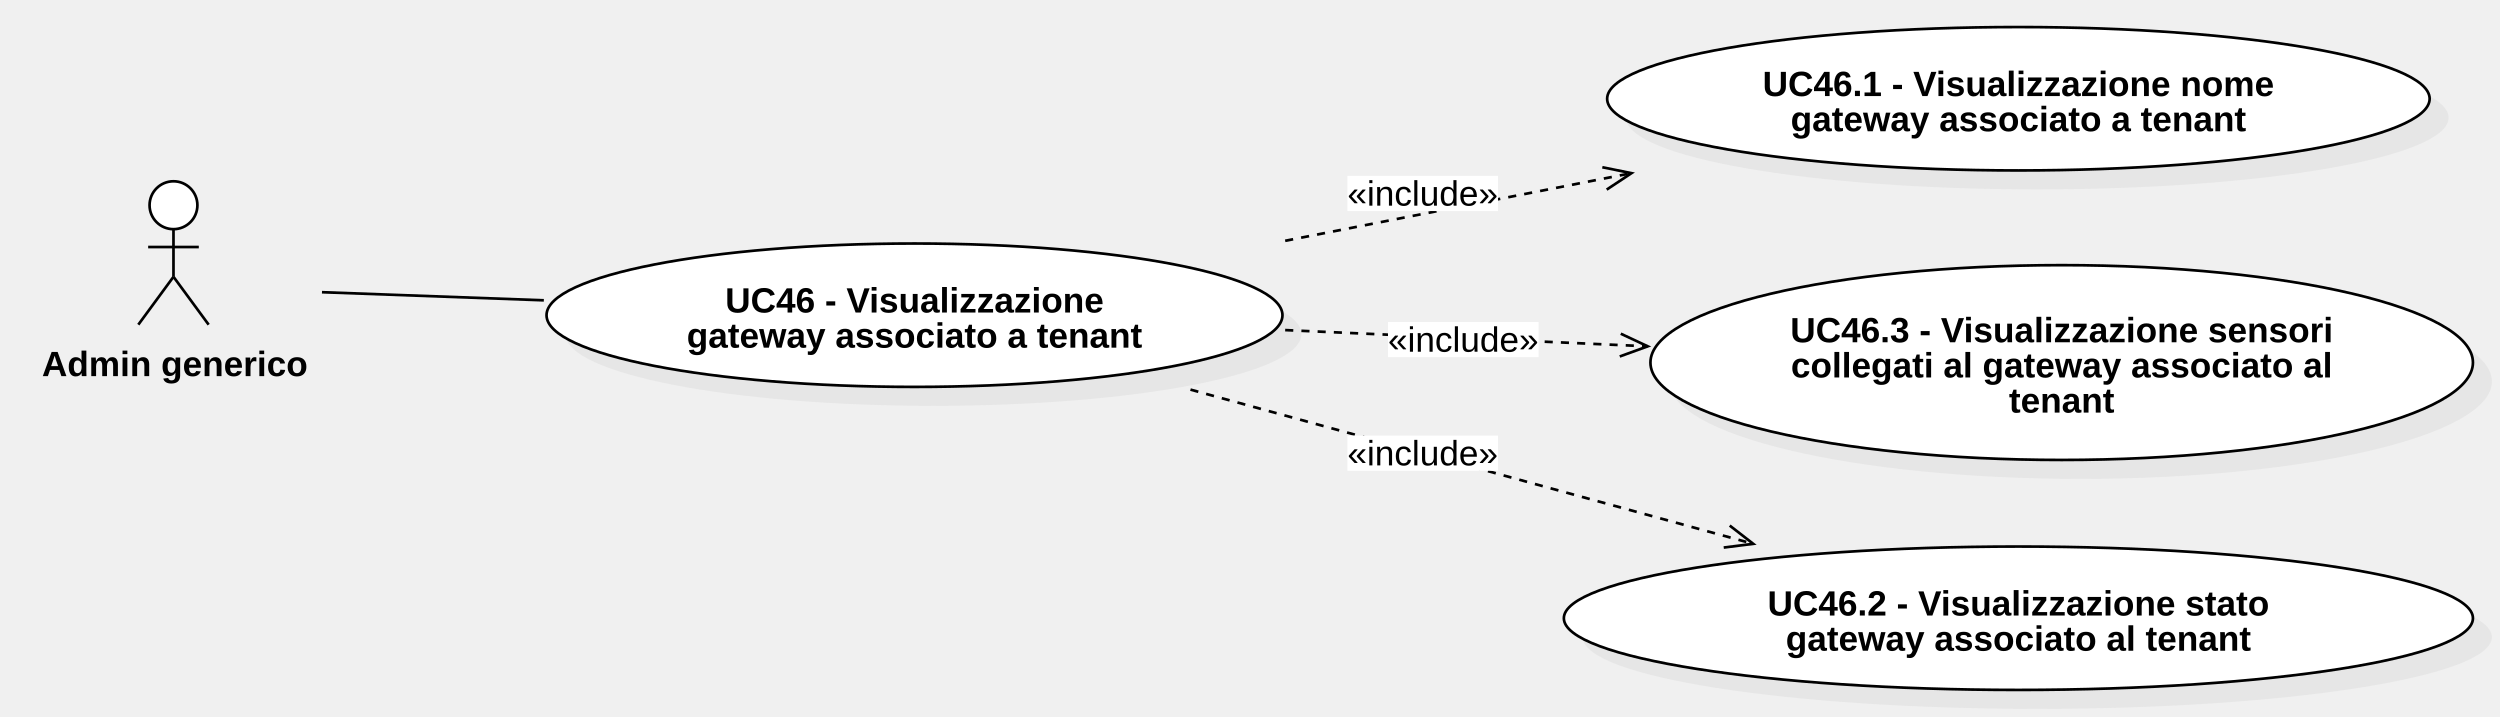
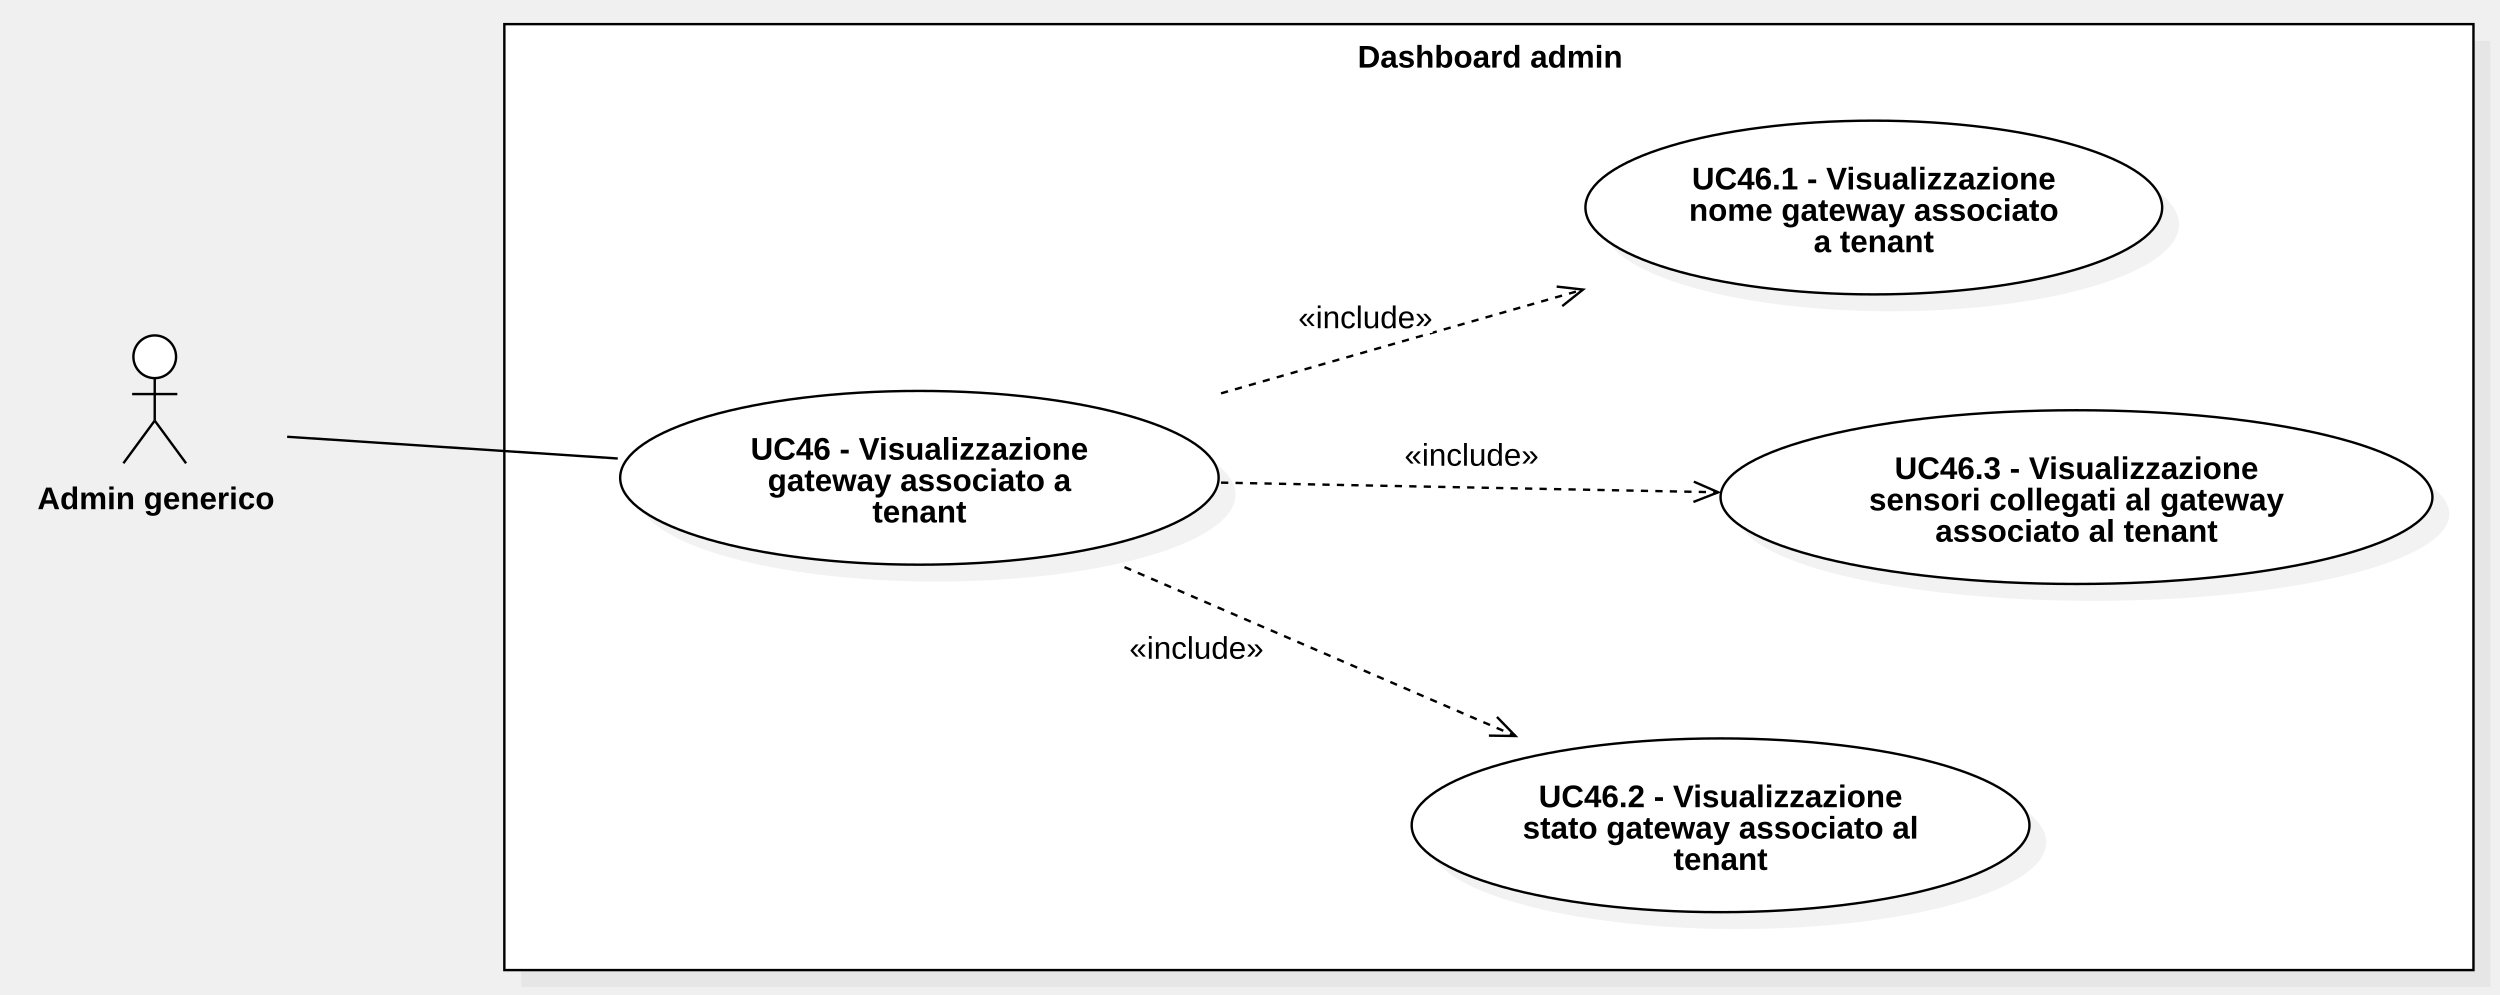
- <svg xmlns="http://www.w3.org/2000/svg" version="1.1" width="924" height="265">
+ <svg xmlns="http://www.w3.org/2000/svg" version="1.1" width="1036" height="412">
  <defs />
  <g>
    <g>
-       <path fill="#ffffff" stroke="none" paint-order="stroke fill markers" d=" M 55.278 75.85 C 55.278 70.962 59.236 67 64.118 67 C 69 67 72.958 70.962 72.958 75.85 C 72.958 80.738 69 84.7 64.118 84.7 C 59.236 84.7 55.278 80.738 55.278 75.85 Z" />
+       <rect fill="#C0C0C0" stroke="none" x="681" y="478" width="816" height="392" transform="matrix(1 0 0 1 -465 -461)" fill-opacity="0.2" />
    </g>
    <g>
-       <path fill="none" stroke="#000000" paint-order="fill stroke markers" d=" M 55.278 75.85 C 55.278 70.962 59.236 67 64.118 67 C 69 67 72.958 70.962 72.958 75.85 C 72.958 80.738 69 84.7 64.118 84.7 C 59.236 84.7 55.278 80.738 55.278 75.85 Z" stroke-miterlimit="10" stroke-dasharray="" />
+       <rect fill="#ffffff" stroke="none" x="674" y="471" width="816" height="392" transform="matrix(1 0 0 1 -465 -461)" />
    </g>
    <g>
-       <path fill="none" stroke="#000000" paint-order="fill stroke markers" d=" M 64.118 84.7 L 64.118 102.3" stroke-miterlimit="10" stroke-dasharray="" />
-     </g>
-     <g>
-       <path fill="none" stroke="#000000" paint-order="fill stroke markers" d=" M 54.758 91.3 L 73.478 91.3" stroke-miterlimit="10" stroke-dasharray="" />
-     </g>
-     <g>
-       <path fill="none" stroke="#000000" paint-order="fill stroke markers" d=" M 64.118 102.3 L 51.118 120" stroke-miterlimit="10" stroke-dasharray="" />
-     </g>
-     <g>
-       <path fill="none" stroke="#000000" paint-order="fill stroke markers" d=" M 64.118 102.3 L 77.118 120" stroke-miterlimit="10" stroke-dasharray="" />
+       <path fill="none" stroke="#000000" paint-order="fill stroke markers" d=" M 209 10 L 1025 10 L 1025 402 L 209 402 L 209 10 Z Z" stroke-miterlimit="10" stroke-dasharray="" />
    </g>
    <g>
      <g>
        <path fill="none" stroke="none" />
-         <text fill="#000000" stroke="none" font-family="Arial" font-size="13px" font-style="normal" font-weight="bold" text-decoration="undefined" x="251.618" y="609.5" text-anchor="middle" dominant-baseline="central" transform="matrix(1 0 0 1 -187 -475)">Admin generico</text>
+         <text fill="#000000" stroke="none" font-family="Arial" font-size="13px" font-style="normal" font-weight="bold" text-decoration="undefined" x="1082.5" y="484.5" text-anchor="middle" dominant-baseline="central" transform="matrix(1 0 0 1 -465 -461)">Dashboard admin</text>
      </g>
    </g>
    <g>
-       <path fill="#C0C0C0" stroke="none" paint-order="stroke fill markers" d=" M 209 123.5 C 209 108.864 269.889 97 345 97 C 420.111 97 481 108.864 481 123.5 C 481 138.136 420.111 150 345 150 C 269.889 150 209 138.136 209 123.5 Z" fill-opacity="0.2" />
+       <path fill="#ffffff" stroke="none" paint-order="stroke fill markers" d=" M 55.278 147.85 C 55.278 142.962 59.236 139 64.118 139 C 69 139 72.958 142.962 72.958 147.85 C 72.958 152.738 69 156.7 64.118 156.7 C 59.236 156.7 55.278 152.738 55.278 147.85 Z" />
    </g>
    <g>
-       <path fill="#ffffff" stroke="none" paint-order="stroke fill markers" d=" M 202 116.5 C 202 101.864 262.889 90 338 90 C 413.111 90 474 101.864 474 116.5 C 474 131.136 413.111 143 338 143 C 262.889 143 202 131.136 202 116.5 Z" />
+       <path fill="none" stroke="#000000" paint-order="fill stroke markers" d=" M 55.278 147.85 C 55.278 142.962 59.236 139 64.118 139 C 69 139 72.958 142.962 72.958 147.85 C 72.958 152.738 69 156.7 64.118 156.7 C 59.236 156.7 55.278 152.738 55.278 147.85 Z" stroke-miterlimit="10" stroke-dasharray="" />
    </g>
    <g>
-       <path fill="none" stroke="#000000" paint-order="fill stroke markers" d=" M 202 116.5 C 202 101.864 262.889 90 338 90 C 413.111 90 474 101.864 474 116.5 C 474 131.136 413.111 143 338 143 C 262.889 143 202 131.136 202 116.5 Z" stroke-miterlimit="10" stroke-dasharray="" />
+       <path fill="none" stroke="#000000" paint-order="fill stroke markers" d=" M 64.118 156.7 L 64.118 174.3" stroke-miterlimit="10" stroke-dasharray="" />
+     </g>
+     <g>
+       <path fill="none" stroke="#000000" paint-order="fill stroke markers" d=" M 54.758 163.3 L 73.478 163.3" stroke-miterlimit="10" stroke-dasharray="" />
+     </g>
+     <g>
+       <path fill="none" stroke="#000000" paint-order="fill stroke markers" d=" M 64.118 174.3 L 51.118 192" stroke-miterlimit="10" stroke-dasharray="" />
+     </g>
+     <g>
+       <path fill="none" stroke="#000000" paint-order="fill stroke markers" d=" M 64.118 174.3 L 77.118 192" stroke-miterlimit="10" stroke-dasharray="" />
    </g>
    <g>
      <g>
        <path fill="none" stroke="none" />
-         <text fill="#000000" stroke="none" font-family="Arial" font-size="13px" font-style="normal" font-weight="bold" text-decoration="undefined" x="525" y="586" text-anchor="middle" dominant-baseline="central" transform="matrix(1 0 0 1 -187 -475)">UC46 - Visualizzazione</text>
-         <text fill="#000000" stroke="none" font-family="Arial" font-size="13px" font-style="normal" font-weight="bold" text-decoration="undefined" x="525" y="599" text-anchor="middle" dominant-baseline="central" transform="matrix(1 0 0 1 -187 -475)">gateway associato a tenant</text>
+         <text fill="#000000" stroke="none" font-family="Arial" font-size="13px" font-style="normal" font-weight="bold" text-decoration="undefined" x="529.618" y="667.5" text-anchor="middle" dominant-baseline="central" transform="matrix(1 0 0 1 -465 -461)">Admin generico</text>
      </g>
    </g>
    <g>
-       <path fill="#C0C0C0" stroke="none" paint-order="stroke fill markers" d=" M 601 43.5 C 601 28.864 669.053 17 753 17 C 836.947 17 905 28.864 905 43.5 C 905 58.136 836.947 70 753 70 C 669.053 70 601 58.136 601 43.5 Z" fill-opacity="0.2" />
+       <path fill="#C0C0C0" stroke="none" paint-order="stroke fill markers" d=" M 264 205 C 264 185.118 319.517 169 388 169 C 456.483 169 512 185.118 512 205 C 512 224.882 456.483 241 388 241 C 319.517 241 264 224.882 264 205 Z" fill-opacity="0.2" />
    </g>
    <g>
-       <path fill="#ffffff" stroke="none" paint-order="stroke fill markers" d=" M 594 36.5 C 594 21.864 662.053 10 746 10 C 829.947 10 898 21.864 898 36.5 C 898 51.136 829.947 63 746 63 C 662.053 63 594 51.136 594 36.5 Z" />
+       <path fill="#ffffff" stroke="none" paint-order="stroke fill markers" d=" M 257 198 C 257 178.118 312.517 162 381 162 C 449.483 162 505 178.118 505 198 C 505 217.882 449.483 234 381 234 C 312.517 234 257 217.882 257 198 Z" />
    </g>
    <g>
-       <path fill="none" stroke="#000000" paint-order="fill stroke markers" d=" M 594 36.5 C 594 21.864 662.053 10 746 10 C 829.947 10 898 21.864 898 36.5 C 898 51.136 829.947 63 746 63 C 662.053 63 594 51.136 594 36.5 Z" stroke-miterlimit="10" stroke-dasharray="" />
+       <path fill="none" stroke="#000000" paint-order="fill stroke markers" d=" M 257 198 C 257 178.118 312.517 162 381 162 C 449.483 162 505 178.118 505 198 C 505 217.882 449.483 234 381 234 C 312.517 234 257 217.882 257 198 Z" stroke-miterlimit="10" stroke-dasharray="" />
    </g>
    <g>
      <g>
        <path fill="none" stroke="none" />
-         <text fill="#000000" stroke="none" font-family="Arial" font-size="13px" font-style="normal" font-weight="bold" text-decoration="undefined" x="933" y="506" text-anchor="middle" dominant-baseline="central" transform="matrix(1 0 0 1 -187 -475)">UC46.1 - Visualizzazione nome</text>
-         <text fill="#000000" stroke="none" font-family="Arial" font-size="13px" font-style="normal" font-weight="bold" text-decoration="undefined" x="933" y="519" text-anchor="middle" dominant-baseline="central" transform="matrix(1 0 0 1 -187 -475)">gateway associato a tenant</text>
+         <text fill="#000000" stroke="none" font-family="Arial" font-size="13px" font-style="normal" font-weight="bold" text-decoration="undefined" x="846" y="647" text-anchor="middle" dominant-baseline="central" transform="matrix(1 0 0 1 -465 -461)">UC46 - Visualizzazione</text>
+         <text fill="#000000" stroke="none" font-family="Arial" font-size="13px" font-style="normal" font-weight="bold" text-decoration="undefined" x="846" y="660" text-anchor="middle" dominant-baseline="central" transform="matrix(1 0 0 1 -465 -461)">gateway associato a</text>
+         <text fill="#000000" stroke="none" font-family="Arial" font-size="13px" font-style="normal" font-weight="bold" text-decoration="undefined" x="846" y="673" text-anchor="middle" dominant-baseline="central" transform="matrix(1 0 0 1 -465 -461)">tenant</text>
      </g>
    </g>
    <g>
-       <path fill="#C0C0C0" stroke="none" paint-order="stroke fill markers" d=" M 585 235.5 C 585 220.864 660.216 209 753 209 C 845.784 209 921 220.864 921 235.5 C 921 250.136 845.784 262 753 262 C 660.216 262 585 250.136 585 235.5 Z" fill-opacity="0.2" />
+       <path fill="#C0C0C0" stroke="none" paint-order="stroke fill markers" d=" M 664 93 C 664 73.118 717.502 57 783.5 57 C 849.498 57 903 73.118 903 93 C 903 112.882 849.498 129 783.5 129 C 717.502 129 664 112.882 664 93 Z" fill-opacity="0.2" />
    </g>
    <g>
-       <path fill="#ffffff" stroke="none" paint-order="stroke fill markers" d=" M 578 228.5 C 578 213.864 653.216 202 746 202 C 838.784 202 914 213.864 914 228.5 C 914 243.136 838.784 255 746 255 C 653.216 255 578 243.136 578 228.5 Z" />
+       <path fill="#ffffff" stroke="none" paint-order="stroke fill markers" d=" M 657 86 C 657 66.118 710.502 50 776.5 50 C 842.498 50 896 66.118 896 86 C 896 105.882 842.498 122 776.5 122 C 710.502 122 657 105.882 657 86 Z" />
    </g>
    <g>
-       <path fill="none" stroke="#000000" paint-order="fill stroke markers" d=" M 578 228.5 C 578 213.864 653.216 202 746 202 C 838.784 202 914 213.864 914 228.5 C 914 243.136 838.784 255 746 255 C 653.216 255 578 243.136 578 228.5 Z" stroke-miterlimit="10" stroke-dasharray="" />
+       <path fill="none" stroke="#000000" paint-order="fill stroke markers" d=" M 657 86 C 657 66.118 710.502 50 776.5 50 C 842.498 50 896 66.118 896 86 C 896 105.882 842.498 122 776.5 122 C 710.502 122 657 105.882 657 86 Z" stroke-miterlimit="10" stroke-dasharray="" />
    </g>
    <g>
      <g>
        <path fill="none" stroke="none" />
-         <text fill="#000000" stroke="none" font-family="Arial" font-size="13px" font-style="normal" font-weight="bold" text-decoration="undefined" x="933" y="698" text-anchor="middle" dominant-baseline="central" transform="matrix(1 0 0 1 -187 -475)">UC46.2 - Visualizzazione stato</text>
-         <text fill="#000000" stroke="none" font-family="Arial" font-size="13px" font-style="normal" font-weight="bold" text-decoration="undefined" x="933" y="711" text-anchor="middle" dominant-baseline="central" transform="matrix(1 0 0 1 -187 -475)">gateway associato al tenant</text>
+         <text fill="#000000" stroke="none" font-family="Arial" font-size="13px" font-style="normal" font-weight="bold" text-decoration="undefined" x="1241.5" y="535" text-anchor="middle" dominant-baseline="central" transform="matrix(1 0 0 1 -465 -461)">UC46.1 - Visualizzazione</text>
+         <text fill="#000000" stroke="none" font-family="Arial" font-size="13px" font-style="normal" font-weight="bold" text-decoration="undefined" x="1241.5" y="548" text-anchor="middle" dominant-baseline="central" transform="matrix(1 0 0 1 -465 -461)">nome gateway associato</text>
+         <text fill="#000000" stroke="none" font-family="Arial" font-size="13px" font-style="normal" font-weight="bold" text-decoration="undefined" x="1241.5" y="561" text-anchor="middle" dominant-baseline="central" transform="matrix(1 0 0 1 -465 -461)">a tenant</text>
      </g>
    </g>
    <g>
-       <path fill="#C0C0C0" stroke="none" paint-order="stroke fill markers" d=" M 617 141 C 617 121.118 685.053 105 769 105 C 852.947 105 921 121.118 921 141 C 921 160.882 852.947 177 769 177 C 685.053 177 617 160.882 617 141 Z" fill-opacity="0.2" />
+       <path fill="#C0C0C0" stroke="none" paint-order="stroke fill markers" d=" M 592 349 C 592 329.118 649.308 313 720 313 C 790.692 313 848 329.118 848 349 C 848 368.882 790.692 385 720 385 C 649.308 385 592 368.882 592 349 Z" fill-opacity="0.2" />
    </g>
    <g>
-       <path fill="#ffffff" stroke="none" paint-order="stroke fill markers" d=" M 610 134 C 610 114.118 678.053 98 762 98 C 845.947 98 914 114.118 914 134 C 914 153.882 845.947 170 762 170 C 678.053 170 610 153.882 610 134 Z" />
+       <path fill="#ffffff" stroke="none" paint-order="stroke fill markers" d=" M 585 342 C 585 322.118 642.308 306 713 306 C 783.692 306 841 322.118 841 342 C 841 361.882 783.692 378 713 378 C 642.308 378 585 361.882 585 342 Z" />
    </g>
    <g>
-       <path fill="none" stroke="#000000" paint-order="fill stroke markers" d=" M 610 134 C 610 114.118 678.053 98 762 98 C 845.947 98 914 114.118 914 134 C 914 153.882 845.947 170 762 170 C 678.053 170 610 153.882 610 134 Z" stroke-miterlimit="10" stroke-dasharray="" />
+       <path fill="none" stroke="#000000" paint-order="fill stroke markers" d=" M 585 342 C 585 322.118 642.308 306 713 306 C 783.692 306 841 322.118 841 342 C 841 361.882 783.692 378 713 378 C 642.308 378 585 361.882 585 342 Z" stroke-miterlimit="10" stroke-dasharray="" />
    </g>
    <g>
      <g>
        <path fill="none" stroke="none" />
-         <text fill="#000000" stroke="none" font-family="Arial" font-size="13px" font-style="normal" font-weight="bold" text-decoration="undefined" x="949" y="597" text-anchor="middle" dominant-baseline="central" transform="matrix(1 0 0 1 -187 -475)">UC46.3 - Visualizzazione sensori</text>
-         <text fill="#000000" stroke="none" font-family="Arial" font-size="13px" font-style="normal" font-weight="bold" text-decoration="undefined" x="949" y="610" text-anchor="middle" dominant-baseline="central" transform="matrix(1 0 0 1 -187 -475)">collegati al gateway associato al</text>
-         <text fill="#000000" stroke="none" font-family="Arial" font-size="13px" font-style="normal" font-weight="bold" text-decoration="undefined" x="949" y="623" text-anchor="middle" dominant-baseline="central" transform="matrix(1 0 0 1 -187 -475)">tenant</text>
+         <text fill="#000000" stroke="none" font-family="Arial" font-size="13px" font-style="normal" font-weight="bold" text-decoration="undefined" x="1178" y="791" text-anchor="middle" dominant-baseline="central" transform="matrix(1 0 0 1 -465 -461)">UC46.2 - Visualizzazione</text>
+         <text fill="#000000" stroke="none" font-family="Arial" font-size="13px" font-style="normal" font-weight="bold" text-decoration="undefined" x="1178" y="804" text-anchor="middle" dominant-baseline="central" transform="matrix(1 0 0 1 -465 -461)">stato gateway associato al</text>
+         <text fill="#000000" stroke="none" font-family="Arial" font-size="13px" font-style="normal" font-weight="bold" text-decoration="undefined" x="1178" y="817" text-anchor="middle" dominant-baseline="central" transform="matrix(1 0 0 1 -465 -461)">tenant</text>
      </g>
    </g>
    <g>
-       <path fill="none" stroke="#000000" paint-order="fill stroke markers" d=" M 475 89 L 603 64" stroke-miterlimit="10" stroke-dasharray="3" />
+       <path fill="#C0C0C0" stroke="none" paint-order="stroke fill markers" d=" M 720 213 C 720 193.118 786.038 177 867.5 177 C 948.962 177 1015 193.118 1015 213 C 1015 232.882 948.962 249 867.5 249 C 786.038 249 720 232.882 720 213 Z" fill-opacity="0.2" />
    </g>
    <g>
-       <path fill="none" stroke="#000000" paint-order="fill stroke markers" d=" M 593.833 70.08 L 603 64 L 592.219 61.817" stroke-miterlimit="10" stroke-dasharray="" />
+       <path fill="#ffffff" stroke="none" paint-order="stroke fill markers" d=" M 713 206 C 713 186.118 779.038 170 860.5 170 C 941.962 170 1008 186.118 1008 206 C 1008 225.882 941.962 242 860.5 242 C 779.038 242 713 225.882 713 206 Z" />
    </g>
    <g>
-       <rect fill="#ffffff" stroke="none" x="685" y="540" width="55.656" height="13" transform="matrix(1 0 0 1 -187 -475)" />
+       <path fill="none" stroke="#000000" paint-order="fill stroke markers" d=" M 713 206 C 713 186.118 779.038 170 860.5 170 C 941.962 170 1008 186.118 1008 206 C 1008 225.882 941.962 242 860.5 242 C 779.038 242 713 225.882 713 206 Z" stroke-miterlimit="10" stroke-dasharray="" />
    </g>
    <g>
      <g>
        <path fill="none" stroke="none" />
-         <text fill="#000000" stroke="none" font-family="Arial" font-size="13px" font-style="normal" font-weight="normal" text-decoration="undefined" x="712.828" y="546.5" text-anchor="middle" dominant-baseline="central" transform="matrix(1 0 0 1 -187 -475)">«include»</text>
+         <text fill="#000000" stroke="none" font-family="Arial" font-size="13px" font-style="normal" font-weight="bold" text-decoration="undefined" x="1325.5" y="655" text-anchor="middle" dominant-baseline="central" transform="matrix(1 0 0 1 -465 -461)">UC46.3 - Visualizzazione</text>
+         <text fill="#000000" stroke="none" font-family="Arial" font-size="13px" font-style="normal" font-weight="bold" text-decoration="undefined" x="1325.5" y="668" text-anchor="middle" dominant-baseline="central" transform="matrix(1 0 0 1 -465 -461)">sensori collegati al gateway</text>
+         <text fill="#000000" stroke="none" font-family="Arial" font-size="13px" font-style="normal" font-weight="bold" text-decoration="undefined" x="1325.5" y="681" text-anchor="middle" dominant-baseline="central" transform="matrix(1 0 0 1 -465 -461)">associato al tenant</text>
      </g>
    </g>
    <g>
-       <path fill="none" stroke="#000000" paint-order="fill stroke markers" d=" M 475 122 L 609 128" stroke-miterlimit="10" stroke-dasharray="3" />
+       <path fill="none" stroke="#000000" paint-order="fill stroke markers" d=" M 506 163 L 656 120" stroke-miterlimit="10" stroke-dasharray="3" />
    </g>
    <g>
-       <path fill="none" stroke="#000000" paint-order="fill stroke markers" d=" M 598.659 131.751 L 609 128 L 599.036 123.34" stroke-miterlimit="10" stroke-dasharray="" />
+       <path fill="none" stroke="#000000" paint-order="fill stroke markers" d=" M 647.391 126.847 L 656 120 L 645.071 118.754" stroke-miterlimit="10" stroke-dasharray="" />
    </g>
    <g>
-       <rect fill="#ffffff" stroke="none" x="700" y="594" width="55.656" height="13" transform="matrix(1 0 0 1 -187 -475)" />
+       <rect fill="#ffffff" stroke="none" x="1003" y="586" width="55.656" height="13" transform="matrix(1 0 0 1 -465 -461)" />
    </g>
    <g>
      <g>
        <path fill="none" stroke="none" />
-         <text fill="#000000" stroke="none" font-family="Arial" font-size="13px" font-style="normal" font-weight="normal" text-decoration="undefined" x="727.828" y="600.5" text-anchor="middle" dominant-baseline="central" transform="matrix(1 0 0 1 -187 -475)">«include»</text>
+         <text fill="#000000" stroke="none" font-family="Arial" font-size="13px" font-style="normal" font-weight="normal" text-decoration="undefined" x="1030.828" y="592.5" text-anchor="middle" dominant-baseline="central" transform="matrix(1 0 0 1 -465 -461)">«include»</text>
      </g>
    </g>
    <g>
-       <path fill="none" stroke="#000000" paint-order="fill stroke markers" d=" M 440 144 L 648 201" stroke-miterlimit="10" stroke-dasharray="3" />
+       <path fill="none" stroke="#000000" paint-order="fill stroke markers" d=" M 506 200 L 712 204" stroke-miterlimit="10" stroke-dasharray="3" />
    </g>
    <g>
-       <path fill="none" stroke="#000000" paint-order="fill stroke markers" d=" M 637.086 202.374 L 648 201 L 639.311 194.254" stroke-miterlimit="10" stroke-dasharray="" />
+       <path fill="none" stroke="#000000" paint-order="fill stroke markers" d=" M 701.758 208.011 L 712 204 L 701.921 199.594" stroke-miterlimit="10" stroke-dasharray="" />
    </g>
    <g>
-       <rect fill="#ffffff" stroke="none" x="685" y="636" width="55.656" height="13" transform="matrix(1 0 0 1 -187 -475)" />
+       <rect fill="#ffffff" stroke="none" x="1047" y="643" width="55.656" height="13" transform="matrix(1 0 0 1 -465 -461)" />
    </g>
    <g>
      <g>
        <path fill="none" stroke="none" />
-         <text fill="#000000" stroke="none" font-family="Arial" font-size="13px" font-style="normal" font-weight="normal" text-decoration="undefined" x="712.828" y="642.5" text-anchor="middle" dominant-baseline="central" transform="matrix(1 0 0 1 -187 -475)">«include»</text>
+         <text fill="#000000" stroke="none" font-family="Arial" font-size="13px" font-style="normal" font-weight="normal" text-decoration="undefined" x="1074.828" y="649.5" text-anchor="middle" dominant-baseline="central" transform="matrix(1 0 0 1 -465 -461)">«include»</text>
      </g>
    </g>
    <g>
-       <path fill="none" stroke="#000000" paint-order="fill stroke markers" d=" M 201 111 L 119 108" stroke-miterlimit="10" stroke-dasharray="" />
+       <path fill="none" stroke="#000000" paint-order="fill stroke markers" d=" M 466 235 L 628 305" stroke-miterlimit="10" stroke-dasharray="3" />
+     </g>
+     <g>
+       <path fill="none" stroke="#000000" paint-order="fill stroke markers" d=" M 617.001 304.833 L 628 305 L 620.341 297.105" stroke-miterlimit="10" stroke-dasharray="" />
+     </g>
+     <g>
+       <rect fill="#ffffff" stroke="none" x="933" y="723" width="55.656" height="13" transform="matrix(1 0 0 1 -465 -461)" />
+     </g>
+     <g>
+       <g>
+         <path fill="none" stroke="none" />
+         <text fill="#000000" stroke="none" font-family="Arial" font-size="13px" font-style="normal" font-weight="normal" text-decoration="undefined" x="960.828" y="729.5" text-anchor="middle" dominant-baseline="central" transform="matrix(1 0 0 1 -465 -461)">«include»</text>
+       </g>
+     </g>
+     <g>
+       <path fill="none" stroke="#000000" paint-order="fill stroke markers" d=" M 256 190 L 119 181" stroke-miterlimit="10" stroke-dasharray="" />
    </g>
  </g>
</svg>
